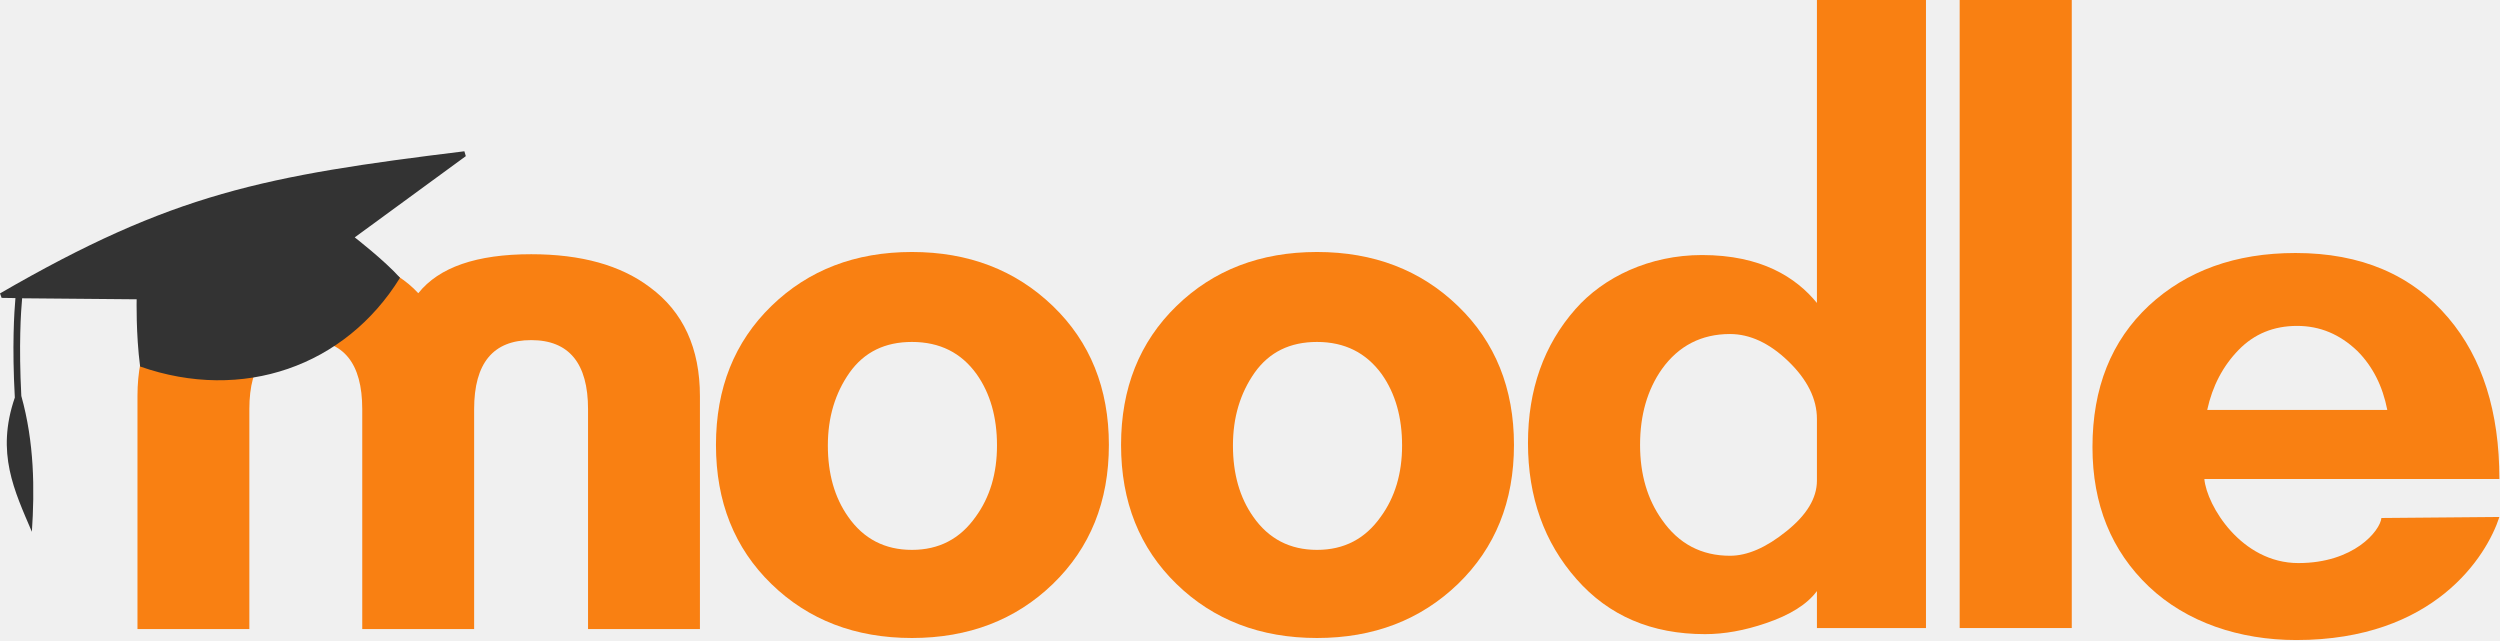
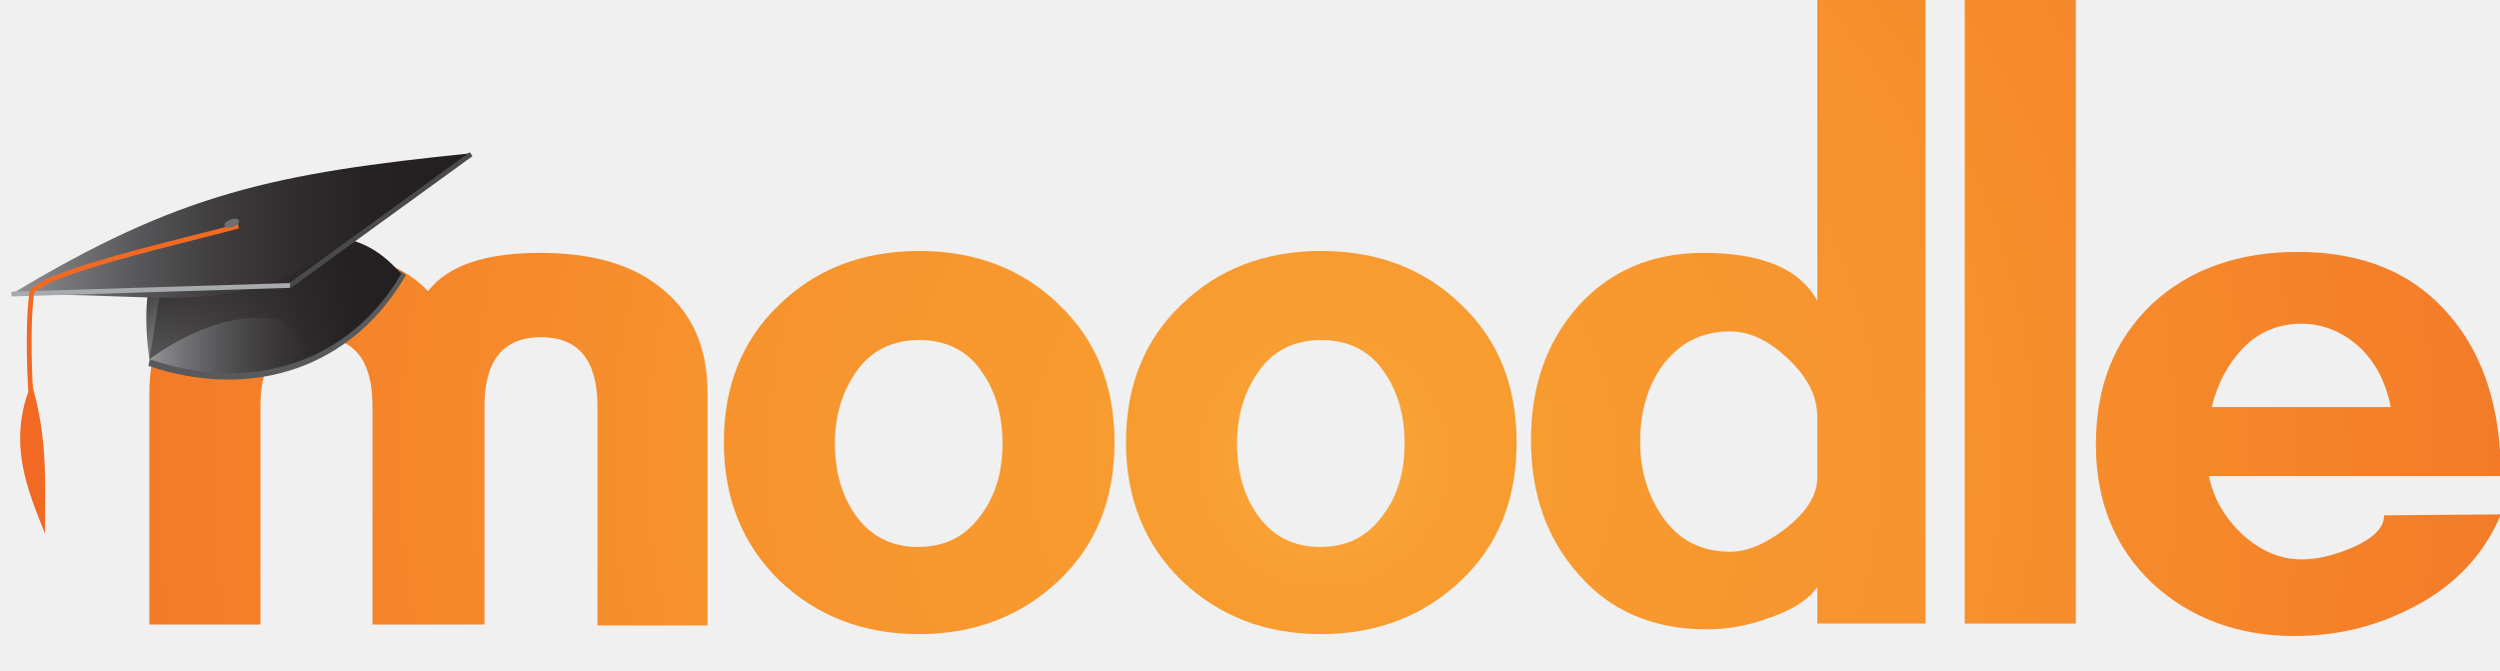
- <svg xmlns="http://www.w3.org/2000/svg" version="1.1" id="Layer_1" x="0px" y="0px" viewBox="0 0 1231.2 315.2" style="enable-background:new 0 0 1231.2 315.2;" xml:space="preserve" preserveAspectRatio="xMinYMid meet">
-   <g>
-     <path style="fill:#F98012;" d="M289.6,309.8V201.5c0-22.6-9.4-34-28-34c-18.7,0-28.1,11.3-28.1,34v108.3h-55.1V201.5   c0-22.6-9.2-34-27.6-34c-18.7,0-28,11.3-28,34v108.3H67.7V195.1c0-23.6,8.2-41.5,24.6-53.6c14.4-10.8,34-16.3,58.6-16.3   c24.9,0,43.3,6.4,55.1,19.2c10.2-12.8,28.7-19.2,55.6-19.2c24.6,0,44.1,5.4,58.5,16.3c16.4,12.1,24.6,30,24.6,53.6v114.7H289.6z" />
-     <path style="fill:#F98012;" d="M965.1,309.3V0h55.2v309.3H965.1z" />
-     <path style="fill:#F98012;" d="M894.8,309.3v-18.2c-4.9,6.6-13.3,11.8-25.1,15.8c-10.5,3.6-20.5,5.4-30,5.4   c-26.3,0-47.4-9-63.3-27.1c-15.9-18-23.9-40.4-23.9-67c0-26.3,7.8-48.3,23.4-66c13.8-15.7,36.4-26.6,62.3-26.6   c29.2,0,46.3,11,56.6,23.6V0h53.7v309.3H894.8z M894.8,206.3c0-9.8-4.7-19.3-14-28.3c-9.3-9-19-13.5-28.8-13.5   c-14.1,0-25.3,5.8-33.5,17.2c-7.2,10.2-10.8,22.7-10.8,37.4c0,14.5,3.6,26.8,10.8,36.9c8.2,11.8,19.4,17.7,33.5,17.7   c8.5,0,17.8-4,27.8-12.1c10-8,15-16.3,15-24.9V206.3z" />
-     <path style="fill:#F98012;" d="M648.6,314.2c-27.9,0-51-8.9-69.2-26.6c-18.2-17.7-27.3-40.5-27.3-68.5c0-27.9,9.1-50.7,27.3-68.4   c18.2-17.7,41.3-26.6,69.2-26.6c27.9,0,51.1,8.9,69.4,26.6c18.4,17.7,27.6,40.6,27.6,68.4c0,27.9-9.2,50.7-27.6,68.5   C699.6,305.3,676.5,314.2,648.6,314.2z M648.6,168.4c-13.3,0-23.5,5-30.7,15.1c-7.1,10.1-10.7,22-10.7,35.9   c0,13.9,3.3,25.6,10,35.1c7.6,10.9,18.1,16.3,31.4,16.3c13.3,0,23.7-5.4,31.4-16.3c7-9.6,10.5-21.3,10.5-35.1   c0-13.9-3.3-25.6-10-35.1C672.8,173.7,662.2,168.4,648.6,168.4z" />
-     <path style="fill:#F98012;" d="M449.1,314.2c-27.9,0-51-8.9-69.2-26.6c-18.2-17.7-27.3-40.5-27.3-68.5c0-27.9,9.1-50.7,27.3-68.4   c18.2-17.7,41.3-26.6,69.2-26.6c27.9,0,51,8.9,69.4,26.6c18.4,17.7,27.6,40.6,27.6,68.4c0,27.9-9.2,50.7-27.6,68.5   C500.2,305.3,477,314.2,449.1,314.2z M449.1,168.4c-13.3,0-23.5,5-30.7,15.1c-7.1,10.1-10.7,22-10.7,35.9c0,13.9,3.3,25.6,10,35.1   c7.6,10.9,18.1,16.3,31.4,16.3c13.3,0,23.7-5.4,31.4-16.3c7-9.6,10.5-21.3,10.5-35.1c0-13.9-3.3-25.6-10-35.1   C473.4,173.7,462.8,168.4,449.1,168.4z" />
-     <path style="fill:#F98012;" d="M1085.6,235.9c1.2,13.1,18.2,41.4,46.3,41.4c27.3,0,40.2-15.8,40.9-22.2l58.1-0.5   c-6.3,19.4-32.1,60.6-100,60.6c-28.2,0-54.1-8.8-72.6-26.3c-18.5-17.6-27.8-40.5-27.8-68.7c0-29.2,9.3-52.4,27.8-69.7   c18.6-17.2,42.6-25.9,72.2-25.9c32.2,0,57.3,10.7,75.3,32c16.7,19.7,25.1,46.1,25.1,79.3H1085.6z M1175.7,201.9   c-2.3-11.8-7.2-21.5-14.8-29.1c-8.6-8.2-18.4-12.3-29.6-12.3c-11.5,0-21.1,3.9-28.8,11.8c-7.7,7.9-12.9,17.7-15.5,29.6H1175.7z" />
-     <path style="fill:#333333;" d="M174.7,116.9l54.7-40l-0.7-2.4C130,86.6,85.1,95.2,0,144.5l0.8,2.2l6.8,0.1   c-0.6,6.8-1.7,23.6-0.3,49c-9.4,27.3-0.2,45.9,8.4,66.1c1.4-21,1.2-44-5.2-66.9c-1.3-25.1-0.2-41.7,0.4-48.1l56.4,0.5   c0,0-0.4,17,1.7,33.1c50.4,17.7,101.1-0.1,128-43.7C189.4,128.3,174.7,116.9,174.7,116.9z" />
-   </g>
+ <svg xmlns="http://www.w3.org/2000/svg" version="1.1" x="0px" y="0px" width="261px" height="70px" viewBox="0 0 261 70" style="overflow:visible;enable-background:new 0 0 261 70;" xml:space="preserve" preserveAspectRatio="xMinYMid meet">
+   <defs>
+ </defs>
+   <radialGradient id="SVGID_1_" cx="138.243" cy="48.093" r="123.335" gradientUnits="userSpaceOnUse">
+     <stop offset="0" style="stop-color:#FAAF40" />
+     <stop offset="4.321454e-02" style="stop-color:#F9A538" />
+     <stop offset="0.112" style="stop-color:#F89D31" />
+     <stop offset="0.227" style="stop-color:#F89A2F" />
+     <stop offset="0.528" style="stop-color:#F7922D" />
+     <stop offset="1" style="stop-color:#F37B28" />
+   </radialGradient>
+   <path style="fill:url(#SVGID_1_);" d="M62.4,65.2V42.4c0-4.8-2-7.2-5.9-7.2c-3.9,0-5.9,2.4-5.9,7.2v22.8H38.9V42.4  c0-4.8-1.9-7.2-5.8-7.2c-3.9,0-5.9,2.4-5.9,7.2v22.8H15.6V41.1c0-5,1.7-8.7,5.2-11.3c3-2.3,7.2-3.4,12.3-3.4c5.3,0,9.1,1.3,11.6,4  c2.1-2.7,6-4,11.7-4c5.2,0,9.3,1.1,12.3,3.4c3.5,2.6,5.2,6.3,5.2,11.3v24.2H62.4z" />
+   <radialGradient id="SVGID_2_" cx="138.243" cy="48.093" r="123.335" gradientUnits="userSpaceOnUse">
+     <stop offset="0" style="stop-color:#FAAF40" />
+     <stop offset="4.321454e-02" style="stop-color:#F9A538" />
+     <stop offset="0.112" style="stop-color:#F89D31" />
+     <stop offset="0.227" style="stop-color:#F89A2F" />
+     <stop offset="0.528" style="stop-color:#F7922D" />
+     <stop offset="1" style="stop-color:#F37B28" />
+   </radialGradient>
+   <path style="fill:url(#SVGID_2_);" d="M96,66.2c-5.9,0-10.7-1.9-14.6-5.6c-3.8-3.7-5.8-8.5-5.8-14.4c0-5.9,1.9-10.7,5.8-14.4  c3.8-3.7,8.7-5.6,14.6-5.6c5.9,0,10.8,1.9,14.6,5.6c3.9,3.7,5.8,8.5,5.8,14.4c0,5.9-1.9,10.7-5.8,14.4  C106.7,64.3,101.8,66.2,96,66.2z M96,35.5c-2.8,0-5,1.1-6.5,3.2c-1.5,2.1-2.3,4.6-2.3,7.6c0,2.9,0.7,5.4,2.1,7.4  c1.6,2.3,3.8,3.4,6.6,3.4c2.8,0,5-1.1,6.6-3.4c1.5-2,2.2-4.5,2.2-7.4c0-2.9-0.7-5.4-2.1-7.4C101.1,36.6,98.8,35.5,96,35.5z" />
+   <radialGradient id="SVGID_3_" cx="138.243" cy="48.093" r="123.335" gradientUnits="userSpaceOnUse">
+     <stop offset="0" style="stop-color:#FAAF40" />
+     <stop offset="4.321454e-02" style="stop-color:#F9A538" />
+     <stop offset="0.112" style="stop-color:#F89D31" />
+     <stop offset="0.227" style="stop-color:#F89A2F" />
+     <stop offset="0.528" style="stop-color:#F7922D" />
+     <stop offset="1" style="stop-color:#F37B28" />
+   </radialGradient>
+   <path style="fill:url(#SVGID_3_);" d="M138,66.2c-5.9,0-10.7-1.9-14.6-5.6c-3.8-3.7-5.8-8.5-5.8-14.4c0-5.9,1.9-10.7,5.8-14.4  c3.8-3.7,8.7-5.6,14.6-5.6c5.9,0,10.8,1.9,14.6,5.6c3.9,3.7,5.8,8.5,5.8,14.4c0,5.9-1.9,10.7-5.8,14.4  C148.7,64.3,143.8,66.2,138,66.2z M138,35.5c-2.8,0-5,1.1-6.5,3.2c-1.5,2.1-2.3,4.6-2.3,7.6c0,2.9,0.7,5.4,2.1,7.4  c1.6,2.3,3.8,3.4,6.6,3.4c2.8,0,5-1.1,6.6-3.4c1.5-2,2.2-4.5,2.2-7.4c0-2.9-0.7-5.4-2.1-7.4C143.1,36.6,140.8,35.5,138,35.5z" />
+   <radialGradient id="SVGID_4_" cx="138.243" cy="48.093" r="123.336" gradientUnits="userSpaceOnUse">
+     <stop offset="0" style="stop-color:#FAAF40" />
+     <stop offset="4.321454e-02" style="stop-color:#F9A538" />
+     <stop offset="0.112" style="stop-color:#F89D31" />
+     <stop offset="0.227" style="stop-color:#F89A2F" />
+     <stop offset="0.528" style="stop-color:#F7922D" />
+     <stop offset="1" style="stop-color:#F37B28" />
+   </radialGradient>
+   <path style="fill:url(#SVGID_4_);" d="M189.8,65.1v-3.8c-1,1.4-2.8,2.5-5.3,3.3c-2.2,0.8-4.3,1.1-6.3,1.1c-5.5,0-10-1.9-13.3-5.7  c-3.4-3.8-5-8.5-5-14.1c0-5.5,1.6-10.2,4.9-13.9c3.3-3.7,7.7-5.6,13.1-5.6c6.2,0,10.1,1.7,11.9,5V0h11.3v65.1H189.8z M189.8,43.5  c0-2.1-1-4.1-3-6c-2-1.9-4-2.9-6.1-2.9c-3,0-5.3,1.2-7.1,3.6c-1.5,2.1-2.3,4.8-2.3,7.9c0,3,0.8,5.6,2.3,7.8c1.7,2.5,4.1,3.7,7.1,3.7  c1.8,0,3.7-0.8,5.9-2.5c2.1-1.7,3.2-3.4,3.2-5.2V43.5z" />
+   <radialGradient id="SVGID_5_" cx="138.244" cy="48.093" r="123.334" gradientUnits="userSpaceOnUse">
+     <stop offset="0" style="stop-color:#FAAF40" />
+     <stop offset="4.321454e-02" style="stop-color:#F9A538" />
+     <stop offset="0.112" style="stop-color:#F89D31" />
+     <stop offset="0.227" style="stop-color:#F89A2F" />
+     <stop offset="0.528" style="stop-color:#F7922D" />
+     <stop offset="1" style="stop-color:#F37B28" />
+   </radialGradient>
+   <path style="fill:url(#SVGID_5_);" d="M205.2,65.1V0h11.6v65.1H205.2z" />
+   <radialGradient id="SVGID_6_" cx="138.243" cy="48.093" r="123.335" gradientUnits="userSpaceOnUse">
+     <stop offset="0" style="stop-color:#FAAF40" />
+     <stop offset="4.321454e-02" style="stop-color:#F9A538" />
+     <stop offset="0.112" style="stop-color:#F89D31" />
+     <stop offset="0.227" style="stop-color:#F89A2F" />
+     <stop offset="0.528" style="stop-color:#F7922D" />
+     <stop offset="1" style="stop-color:#F37B28" />
+   </radialGradient>
+   <path style="fill:url(#SVGID_6_);" d="M230.7,49.7c0.5,2.4,1.7,4.4,3.5,6.1c1.9,1.7,3.9,2.6,6.2,2.6c1.6,0,3.3-0.4,5.2-1.2  c2.3-1,3.4-2.1,3.4-3.4l12.2-0.1c-1.7,4.1-4.7,7.3-8.8,9.5c-3.9,2.1-8.1,3.2-12.8,3.2c-5.9,0-10.9-1.9-14.8-5.5  c-3.9-3.7-5.9-8.5-5.9-14.5c0-6.2,2-11,5.9-14.7c3.9-3.6,9-5.4,15.2-5.4c6.8,0,12.1,2.2,15.9,6.7c3.5,4.1,5.3,9.7,5.3,16.7H230.7z   M249.7,42.5c-0.5-2.5-1.5-4.5-3.1-6.1c-1.8-1.7-3.9-2.6-6.2-2.6c-2.4,0-4.4,0.8-6.1,2.5c-1.6,1.7-2.7,3.7-3.3,6.2H249.7z" />
+   <path style="fill:#58595B;" d="M16.7,32.2c-0.4,2-0.8,4-1.2,6c11,3.7,21.4,0.1,26.9-9.5C34.3,23.1,26.8,28.8,16.7,32.2" />
+   <linearGradient id="SVGID_7_" gradientUnits="userSpaceOnUse" x1="15.588" y1="31.877" x2="41.849" y2="31.877">
+     <stop offset="0" style="stop-color:#929497" />
+     <stop offset="0.124" style="stop-color:#757578" />
+     <stop offset="0.279" style="stop-color:#575658" />
+     <stop offset="0.44" style="stop-color:#403E3F" />
+     <stop offset="0.609" style="stop-color:#302D2E" />
+     <stop offset="0.788" style="stop-color:#262223" />
+     <stop offset="1" style="stop-color:#231F20" />
+   </linearGradient>
+   <path style="fill:url(#SVGID_7_);" d="M16.7,30.7c-0.4,2.3-0.7,4.5-1.1,6.8c10.5,3.6,20.8,0.5,26.3-8.9  C34.9,20.5,27.1,27.2,16.7,30.7" />
+   <linearGradient id="SVGID_8_" gradientUnits="userSpaceOnUse" x1="20.619" y1="23.111" x2="31.522" y2="38.683">
+     <stop offset="0" style="stop-color:#231F20" />
+     <stop offset="1" style="stop-color:#231F20;stop-opacity:0" />
+   </linearGradient>
+   <path style="fill:url(#SVGID_8_);" d="M29.2,33.4c-4.8-1-10,1.5-13.6,4.1c-2.3-16.8,8.1-16.4,21.7-12.2c-0.9,4.1-2.4,9.6-5,12.9  C32.2,36,31.2,34.5,29.2,33.4" />
+   <linearGradient id="SVGID_9_" gradientUnits="userSpaceOnUse" x1="1.167" y1="23.588" x2="49.166" y2="23.588">
+     <stop offset="0" style="stop-color:#929497" />
+     <stop offset="0.124" style="stop-color:#757578" />
+     <stop offset="0.279" style="stop-color:#575658" />
+     <stop offset="0.44" style="stop-color:#403E3F" />
+     <stop offset="0.609" style="stop-color:#302D2E" />
+     <stop offset="0.788" style="stop-color:#262223" />
+     <stop offset="1" style="stop-color:#231F20" />
+   </linearGradient>
+   <path style="fill:url(#SVGID_9_);" d="M1.2,30.7c17.6-10.6,27.5-12.6,48-14.7C25.4,34.8,24.8,30.7,1.2,30.7" />
+   <line style="fill:#383738;stroke:#4A4A4C;stroke-width:0.5;" x1="49.2" y1="16.1" x2="30.3" y2="29.8" />
+   <path style="opacity:0.23;fill:#231F20;" d="M26.7,23.4C26.9,25.6,26.4,21.3,26.7,23.4" />
+   <line style="fill:#FFFFFF;stroke:#A8ABAD;stroke-width:0.5;" x1="1.2" y1="30.7" x2="30.3" y2="29.8" />
+   <path style="display:none;fill:none;stroke:#F16922;stroke-width:0.5;" d="M24.9,23.6C12.9,26.9-2.7,25.8,1.5,42" />
+   <path style="display:none;fill:#F16922;" d="M2.6,55.7c-1.8-4.5-4-9.5-1.4-15.7C2.9,45.8,2.6,50.2,2.6,55.7" />
+   <path style="fill:none;stroke:#F16922;stroke-width:0.5;" d="M24.9,23.6c-5,1.4-21.4,5-21.6,7.1c-0.5,3.9-0.1,10.1-0.1,10.1" />
+   <path style="fill:#F16922;" d="M4.7,55.7c-1.8-4.5-4-9.5-1.4-15.7C5,45.8,4.7,50.2,4.7,55.7" />
+   <ellipse transform="matrix(0.942 -0.3356 0.3356 0.942 -6.4098 9.4684)" style="fill:#6D6E70;" cx="24.2" cy="23.3" rx="0.8" ry="0.4" />
</svg>
